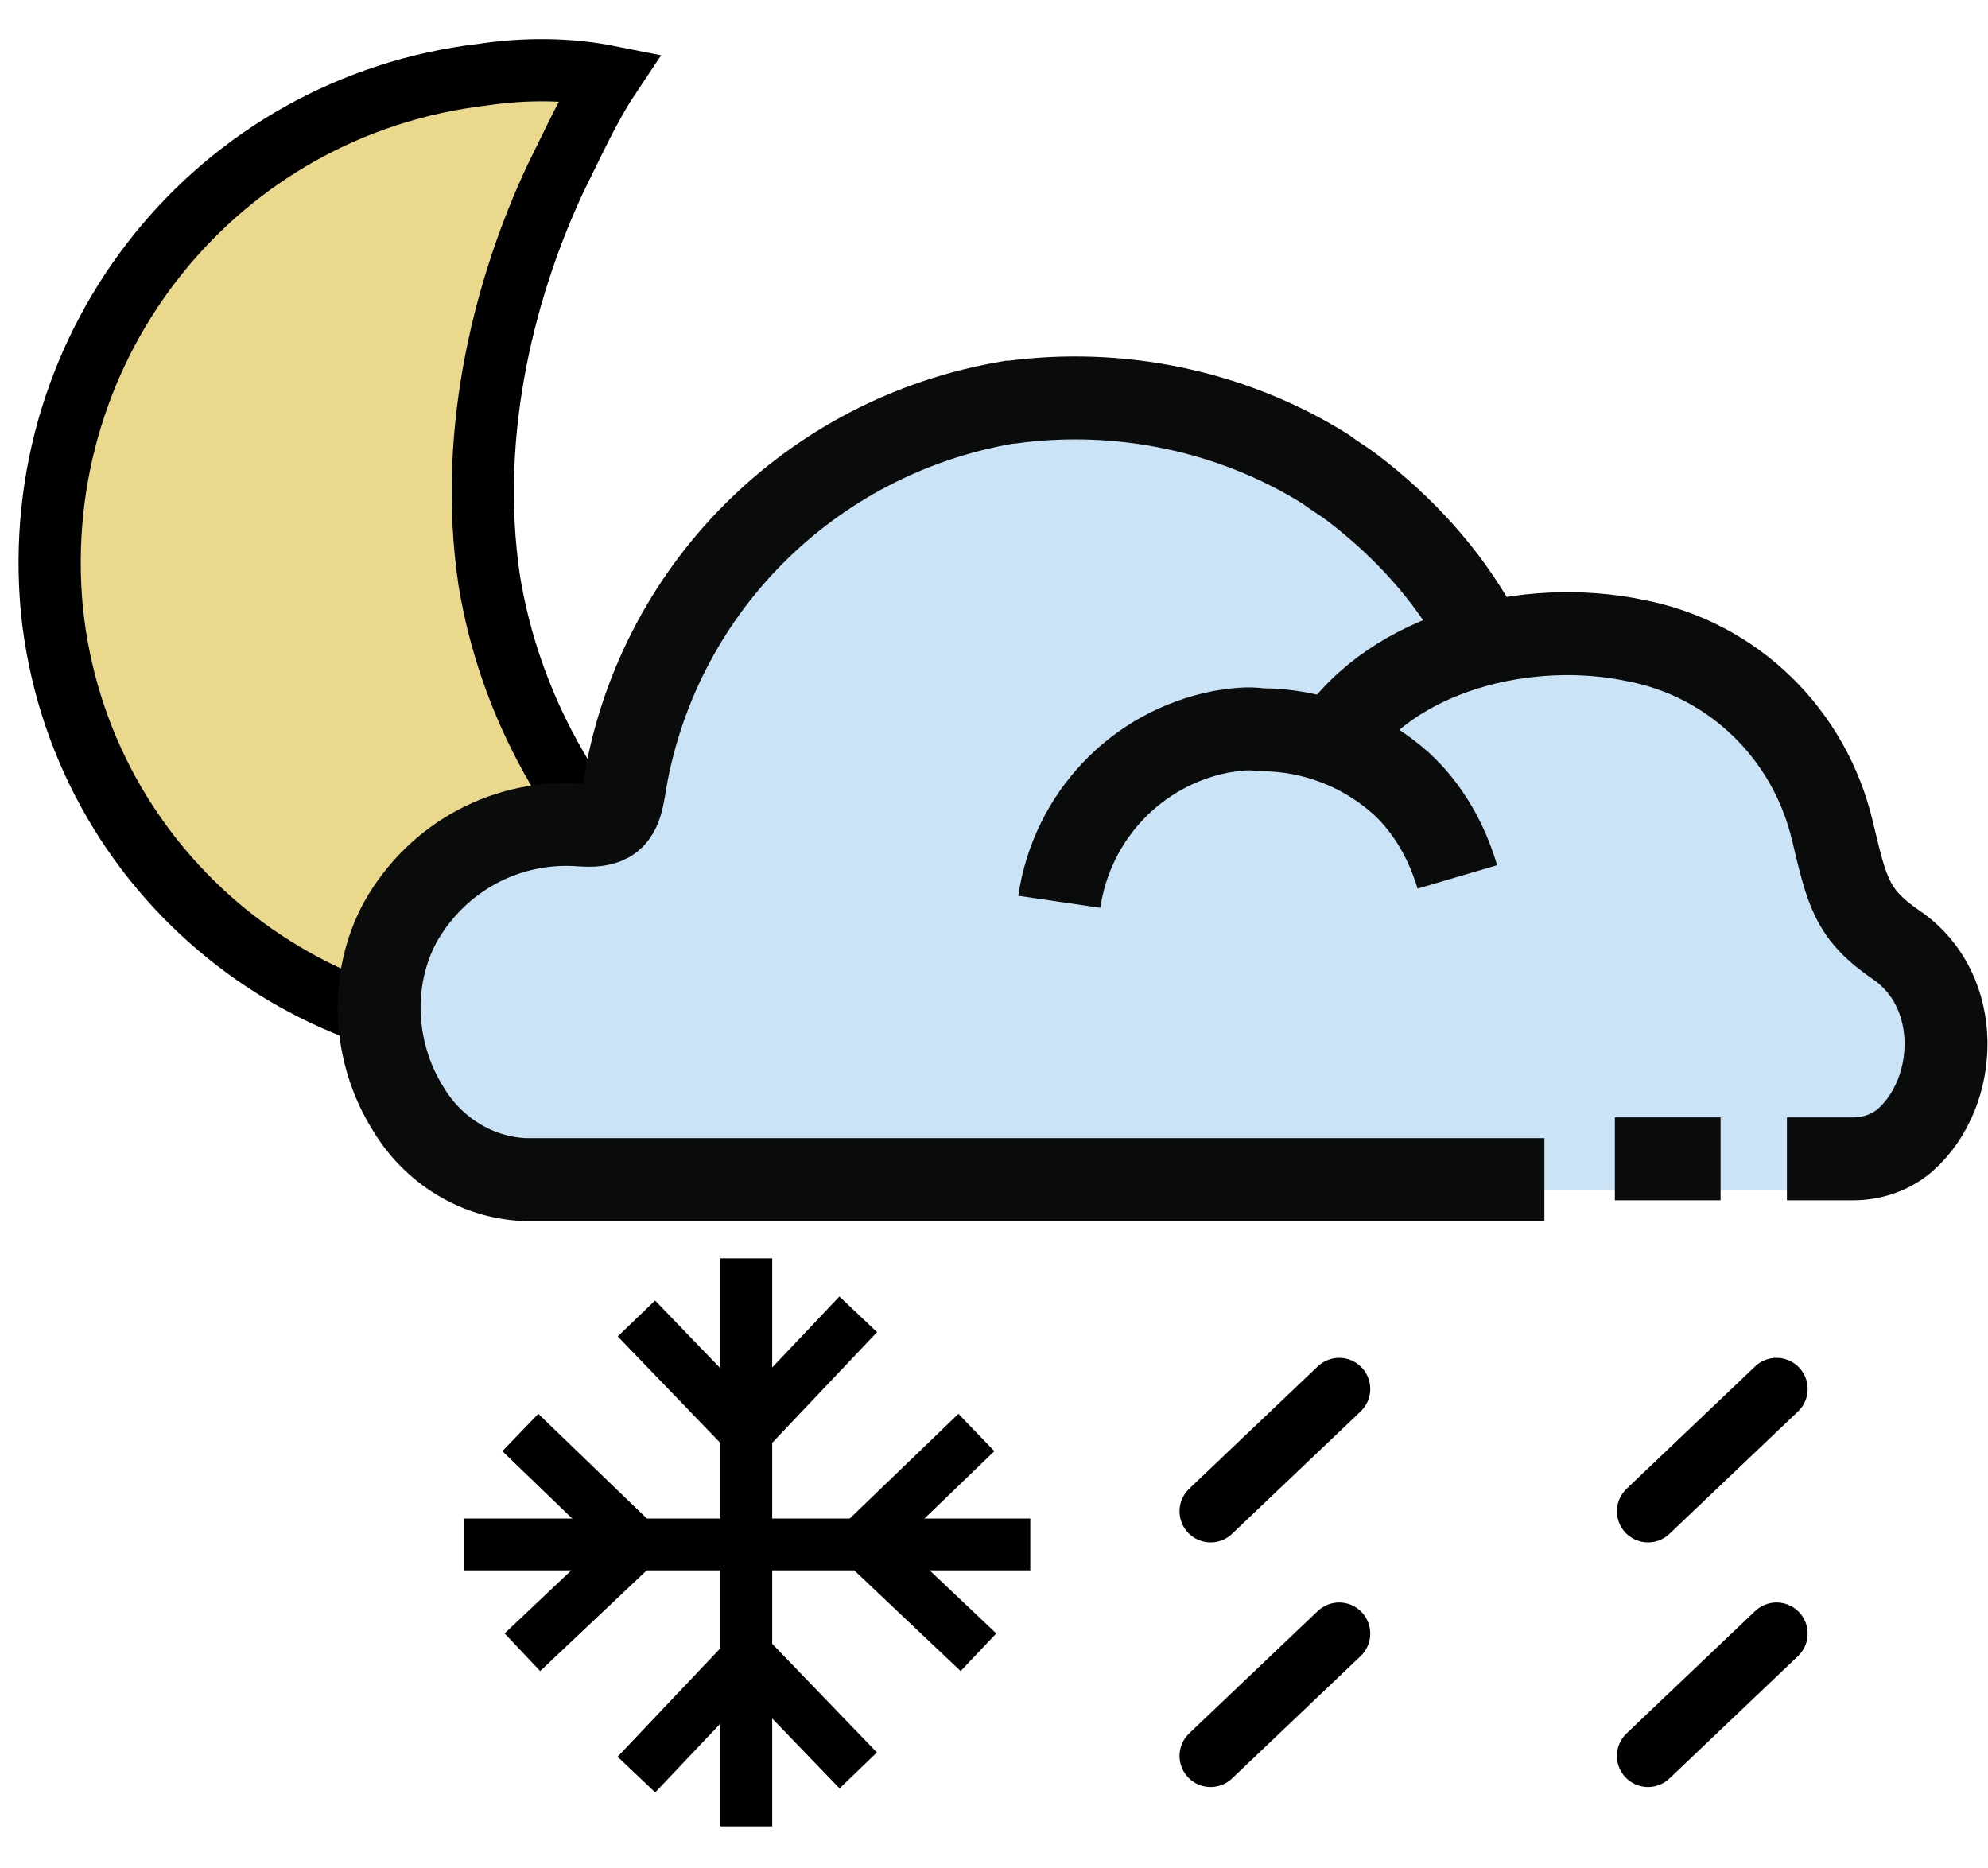
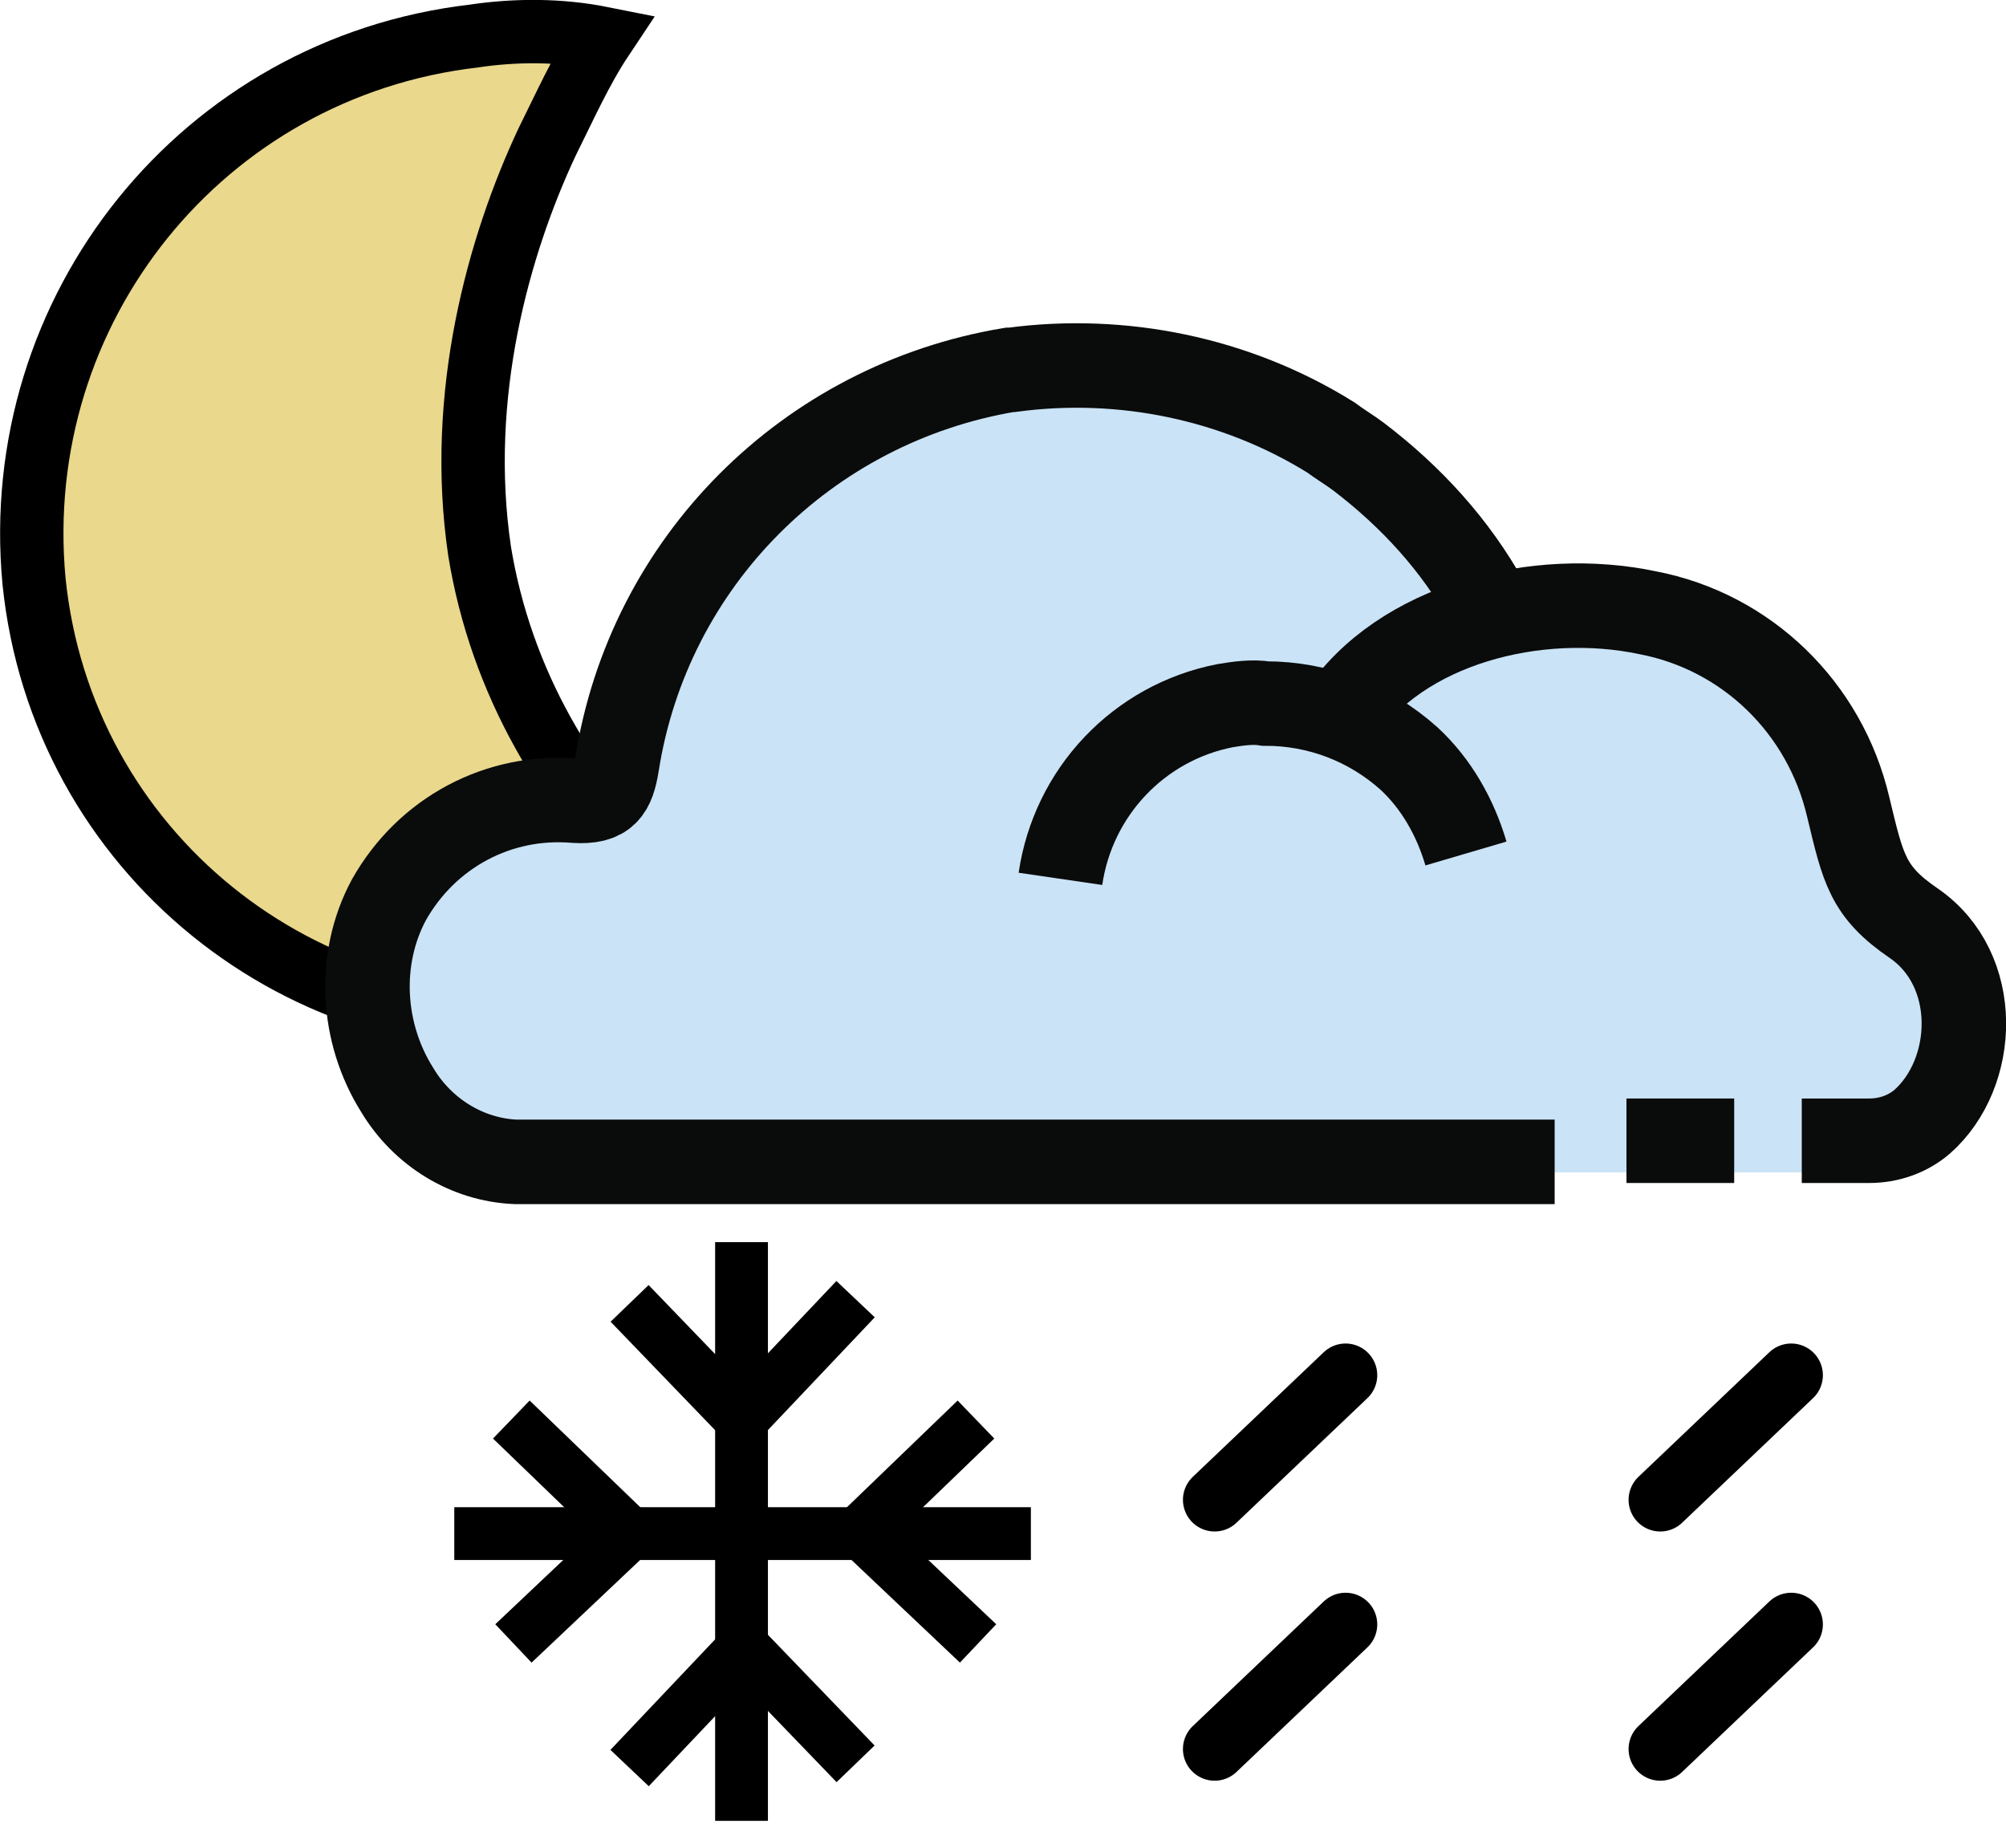
- <svg xmlns="http://www.w3.org/2000/svg" version="1.1" id="Layer_1" x="0px" y="0px" viewBox="16 -13.1 95.9 90.1" style="enable-background:new 16 -13.1 95.9 90.1;" xml:space="preserve">
+ <svg xmlns="http://www.w3.org/2000/svg" version="1.1" id="Layer_1" x="0px" y="0px" style="enable-background:new 16 -13.1 95.9 90.1;" xml:space="preserve" viewBox="16.89 -11.21 94.98 87.46">
  <style type="text/css">
	.st0{fill:#EAD88C;}
	.st1{fill:none;stroke:#000000;stroke-width:3;stroke-miterlimit:10;}
	.st2{fill:none;}
	.st3{fill:#CAE3F6;}
	.st4{fill:none;stroke:#000000;stroke-width:2.5;stroke-miterlimit:10;}
	.st5{fill:none;stroke:#000000;stroke-width:3;stroke-linecap:round;stroke-miterlimit:10;}
	.st6{fill:none;stroke:#0A0B0B;stroke-width:4;stroke-miterlimit:10;}
</style>
  <g>
    <g>
      <path class="st0" d="M39.3-9.5C26.5-8,17.3,3.4,18.5,16.3C19.8,29.1,31.2,38.3,44,37c3-0.4,5.7-1.2,8.5-2.7    c-1.6-1.1-3-2.3-4.3-3.7c-4.5-4.2-7.6-9.6-8.6-15.7c-1.1-7.4,0.9-14.5,3.2-19.4c0.8-1.6,1.6-3.4,2.6-4.9    C43.4-9.8,41.3-9.8,39.3-9.5z" />
      <path class="st1" d="M39.3-9.5C26.5-8,17.3,3.4,18.5,16.3C19.8,29.1,31.2,38.3,44,37c3-0.4,5.7-1.2,8.5-2.7    c-1.6-1.1-3-2.3-4.3-3.7c-4.5-4.2-7.6-9.6-8.6-15.7c-1.1-7.4,0.9-14.5,3.2-19.4c0.8-1.6,1.6-3.4,2.6-4.9    C43.4-9.8,41.3-9.8,39.3-9.5z" />
      <path class="st2" d="M60.4-7.1L60-7.4C55-11,48.9-12.6,41.7-12c-3.9,0.3-11.3,4-11.5,4.2C21-2.4,16.3,10.1,19.3,21.1    c0.3,1,0.6,1.9,1,2.9c1.4,3.6,3.7,6.9,6.6,9.5" />
    </g>
    <path class="st3" d="M90.6,43.3H41.9c-2.3-0.1-4.4-1.4-5.5-3.4c-2.7-4.2-1.4-9.8,2.8-12.4c1.7-1.1,3.6-1.5,5.6-1.4   c1.5,0.1,1.8-0.5,2-1.7c1.5-9.6,8.8-17.1,18.4-18.8h0.1C70.5,4.9,75.8,6,80.2,8.8c0.4,0.3,0.9,0.6,1.3,0.9c2.4,1.9,4.5,4.3,6,6.9   l0.7,1.2" />
    <path class="st3" d="M67.4,30.8c0.5-4.1,3.6-7.4,7.7-8.2c0.6-0.1,1.3-0.1,1.9-0.1c2.5,0,4.9,0.9,6.7,2.6c1.3,1.2,2.2,2.8,2.7,4.5" />
    <path class="st3" d="M80.5,24c2.8-4.4,9.3-6,14.5-5c4.7,0.9,8.4,4.5,9.4,9.2c0.7,2.9,0.9,4,3.1,5.6c3.1,2.2,2.9,7.1,0.4,9.5   c-0.7,0.6-1.5,0.9-2.4,1H88.7" />
    <line class="st2" x1="94" y1="43.3" x2="99.1" y2="43.3" />
    <polyline class="st4" points="46.7,72.5 52.1,66.8 57.4,72.3  " />
    <polyline class="st4" points="57.4,50.3 52,56 46.7,50.5  " />
    <line class="st4" x1="52" y1="47.6" x2="52" y2="75" />
    <polyline class="st4" points="63.2,66.6 57.6,61.3 63.1,56  " />
    <polyline class="st4" points="41.1,56 46.7,61.4 41.2,66.6  " />
    <line class="st4" x1="38.4" y1="61.4" x2="65.7" y2="61.4" />
    <line class="st5" x1="101.7" y1="65.7" x2="95.5" y2="71.6" />
    <line class="st5" x1="80.6" y1="65.7" x2="74.4" y2="71.6" />
    <line class="st5" x1="101.7" y1="53.9" x2="95.5" y2="59.8" />
    <line class="st5" x1="80.6" y1="53.9" x2="74.4" y2="59.8" />
    <path class="st6" d="M90.5,43.8H41.3c-2.3-0.1-4.4-1.4-5.6-3.4c-1.7-2.7-1.9-6.2-0.4-9c1.8-3.2,5.2-5,8.8-4.7   c1.5,0.1,1.8-0.5,2-1.7c1.5-9.6,9-17.1,18.6-18.7h0.1C70,5.6,75.4,6.7,79.9,9.5c0.4,0.3,0.9,0.6,1.3,0.9c2.5,1.9,4.6,4.2,6.1,6.9   l0.7,1.2" />
    <path class="st6" d="M67.1,30.4c0.6-4.1,3.7-7.4,7.8-8.2c0.6-0.1,1.3-0.2,1.9-0.1c2.5,0,4.9,0.9,6.8,2.6c1.3,1.2,2.2,2.8,2.7,4.5" />
    <path class="st6" d="M80.3,22.7c2.9-4.4,9.4-6,14.6-4.9c4.7,0.9,8.4,4.5,9.5,9.2c0.7,2.9,0.9,4,3.1,5.5c3.2,2.2,3,7.1,0.4,9.4   c-0.7,0.6-1.6,0.9-2.5,0.9h-3.2" />
    <line class="st6" x1="93.9" y1="42.8" x2="99" y2="42.8" />
  </g>
</svg>
